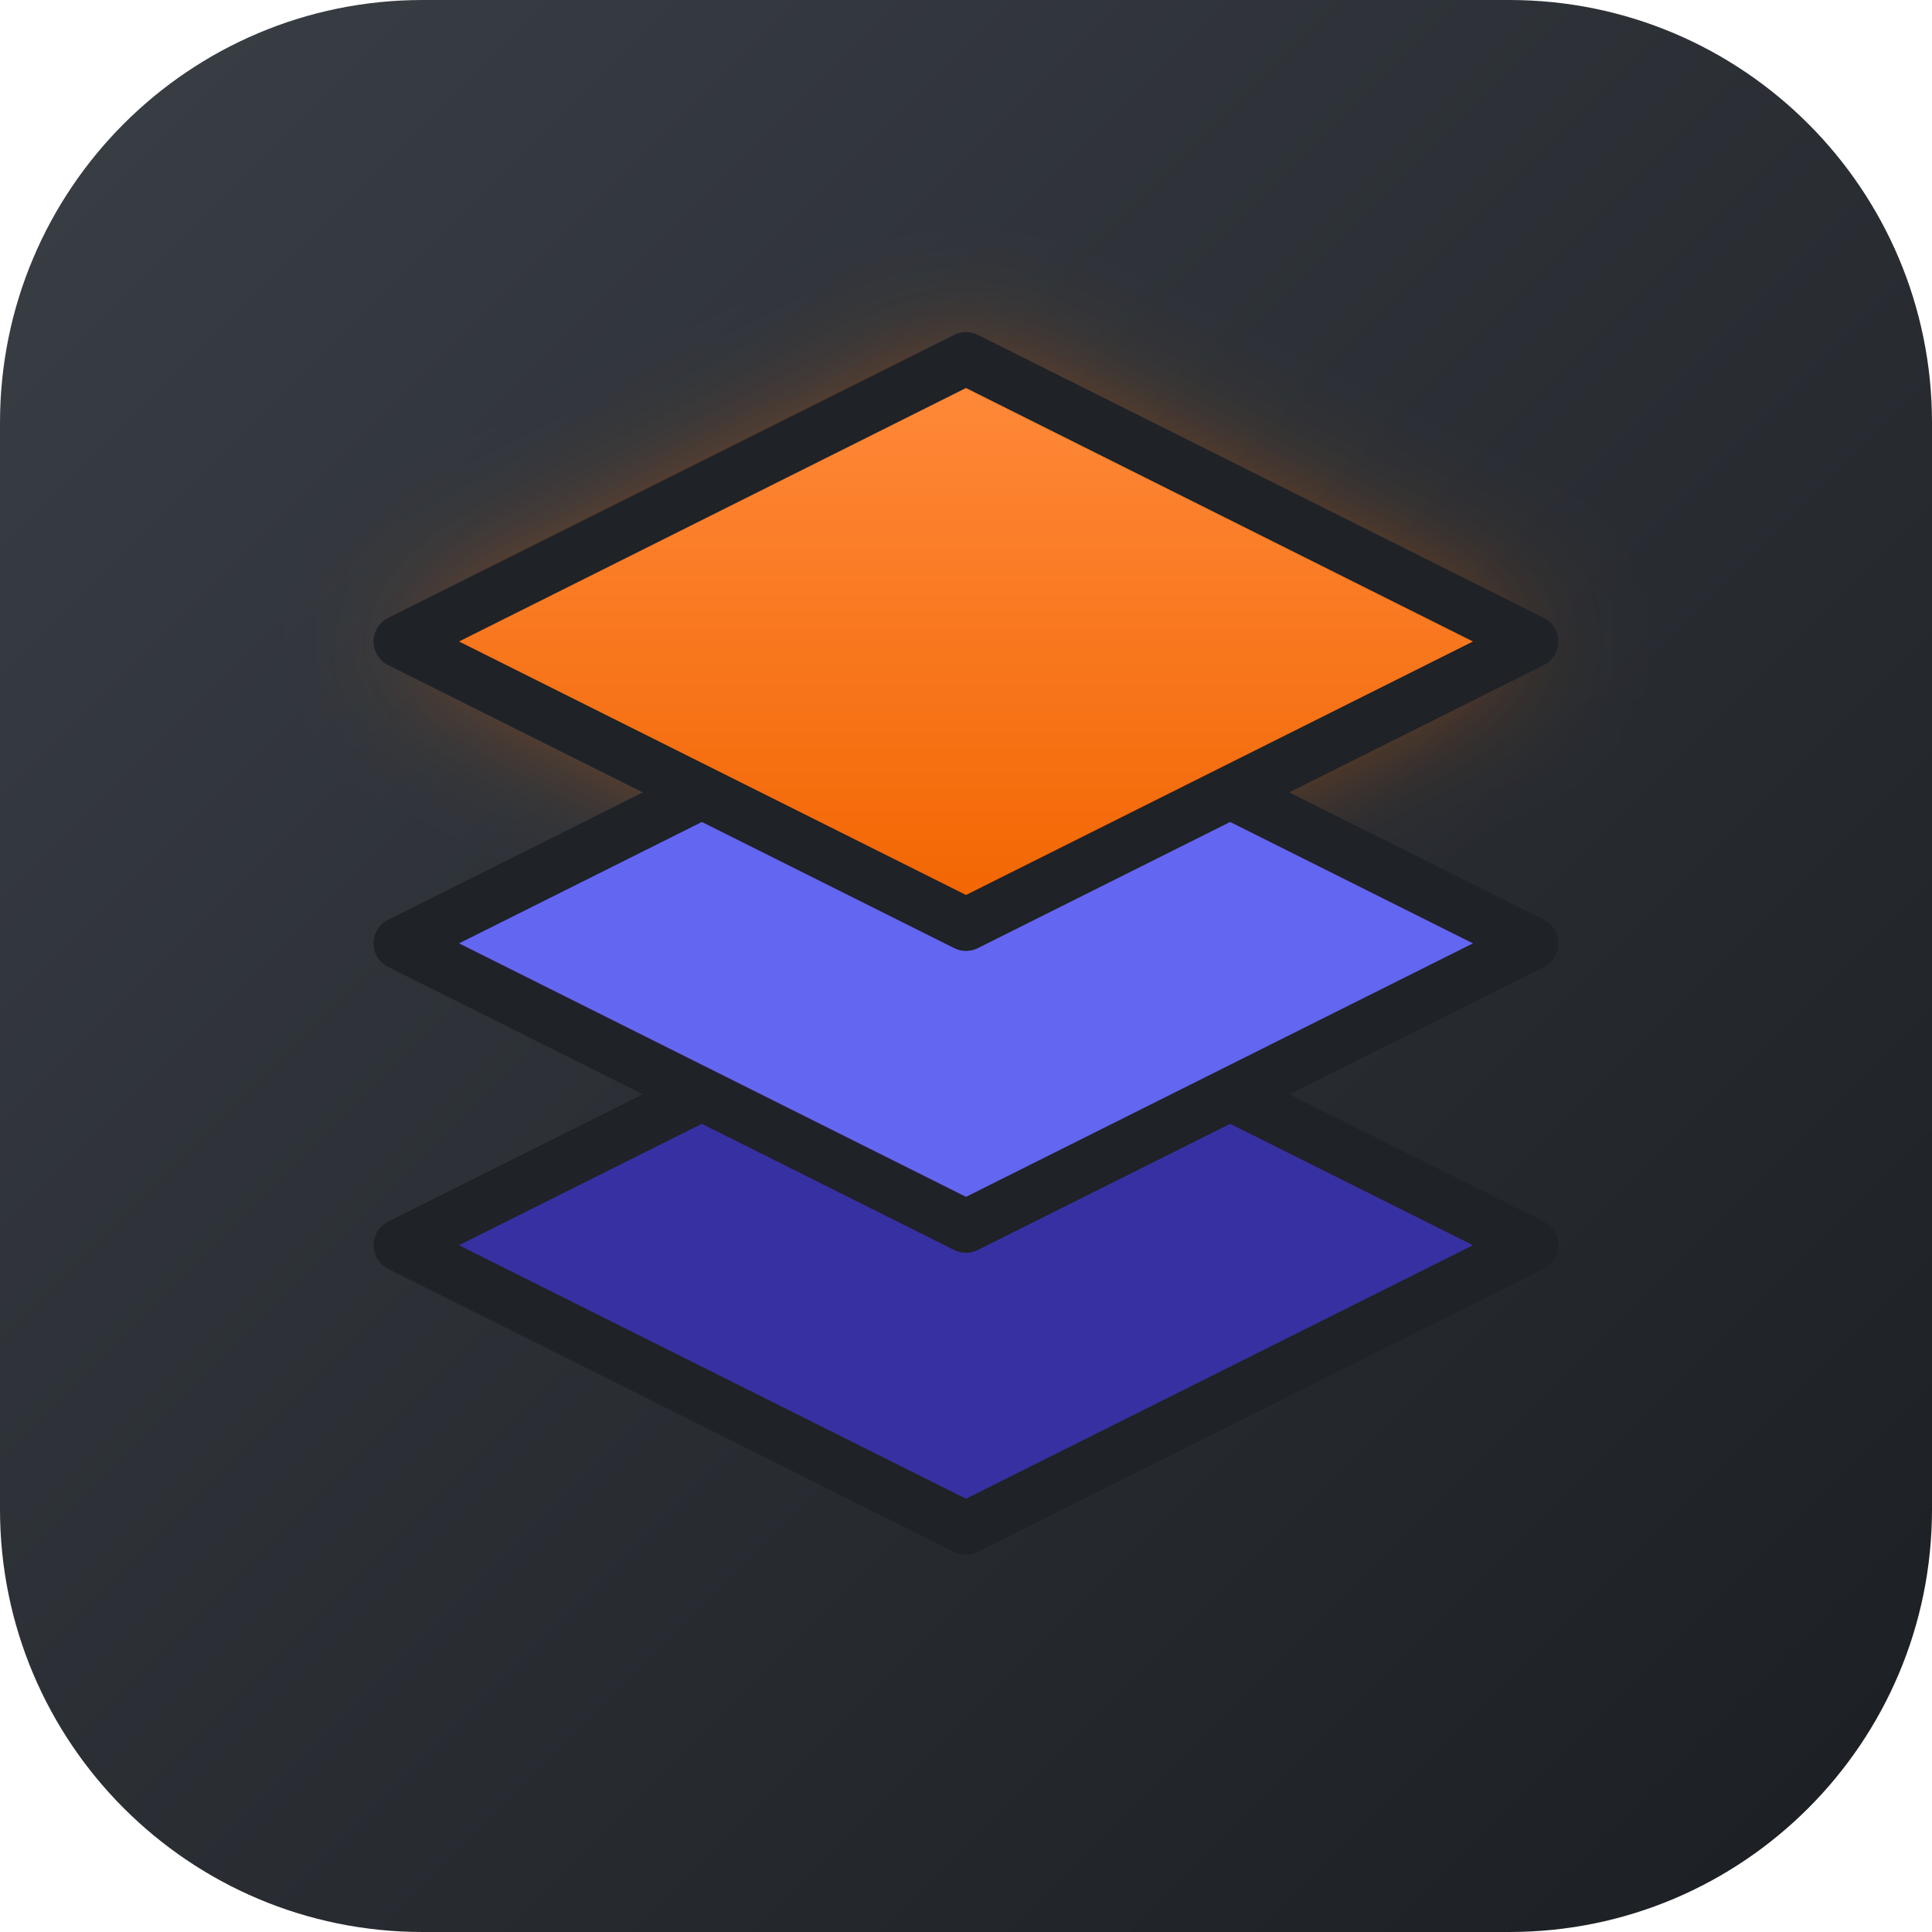
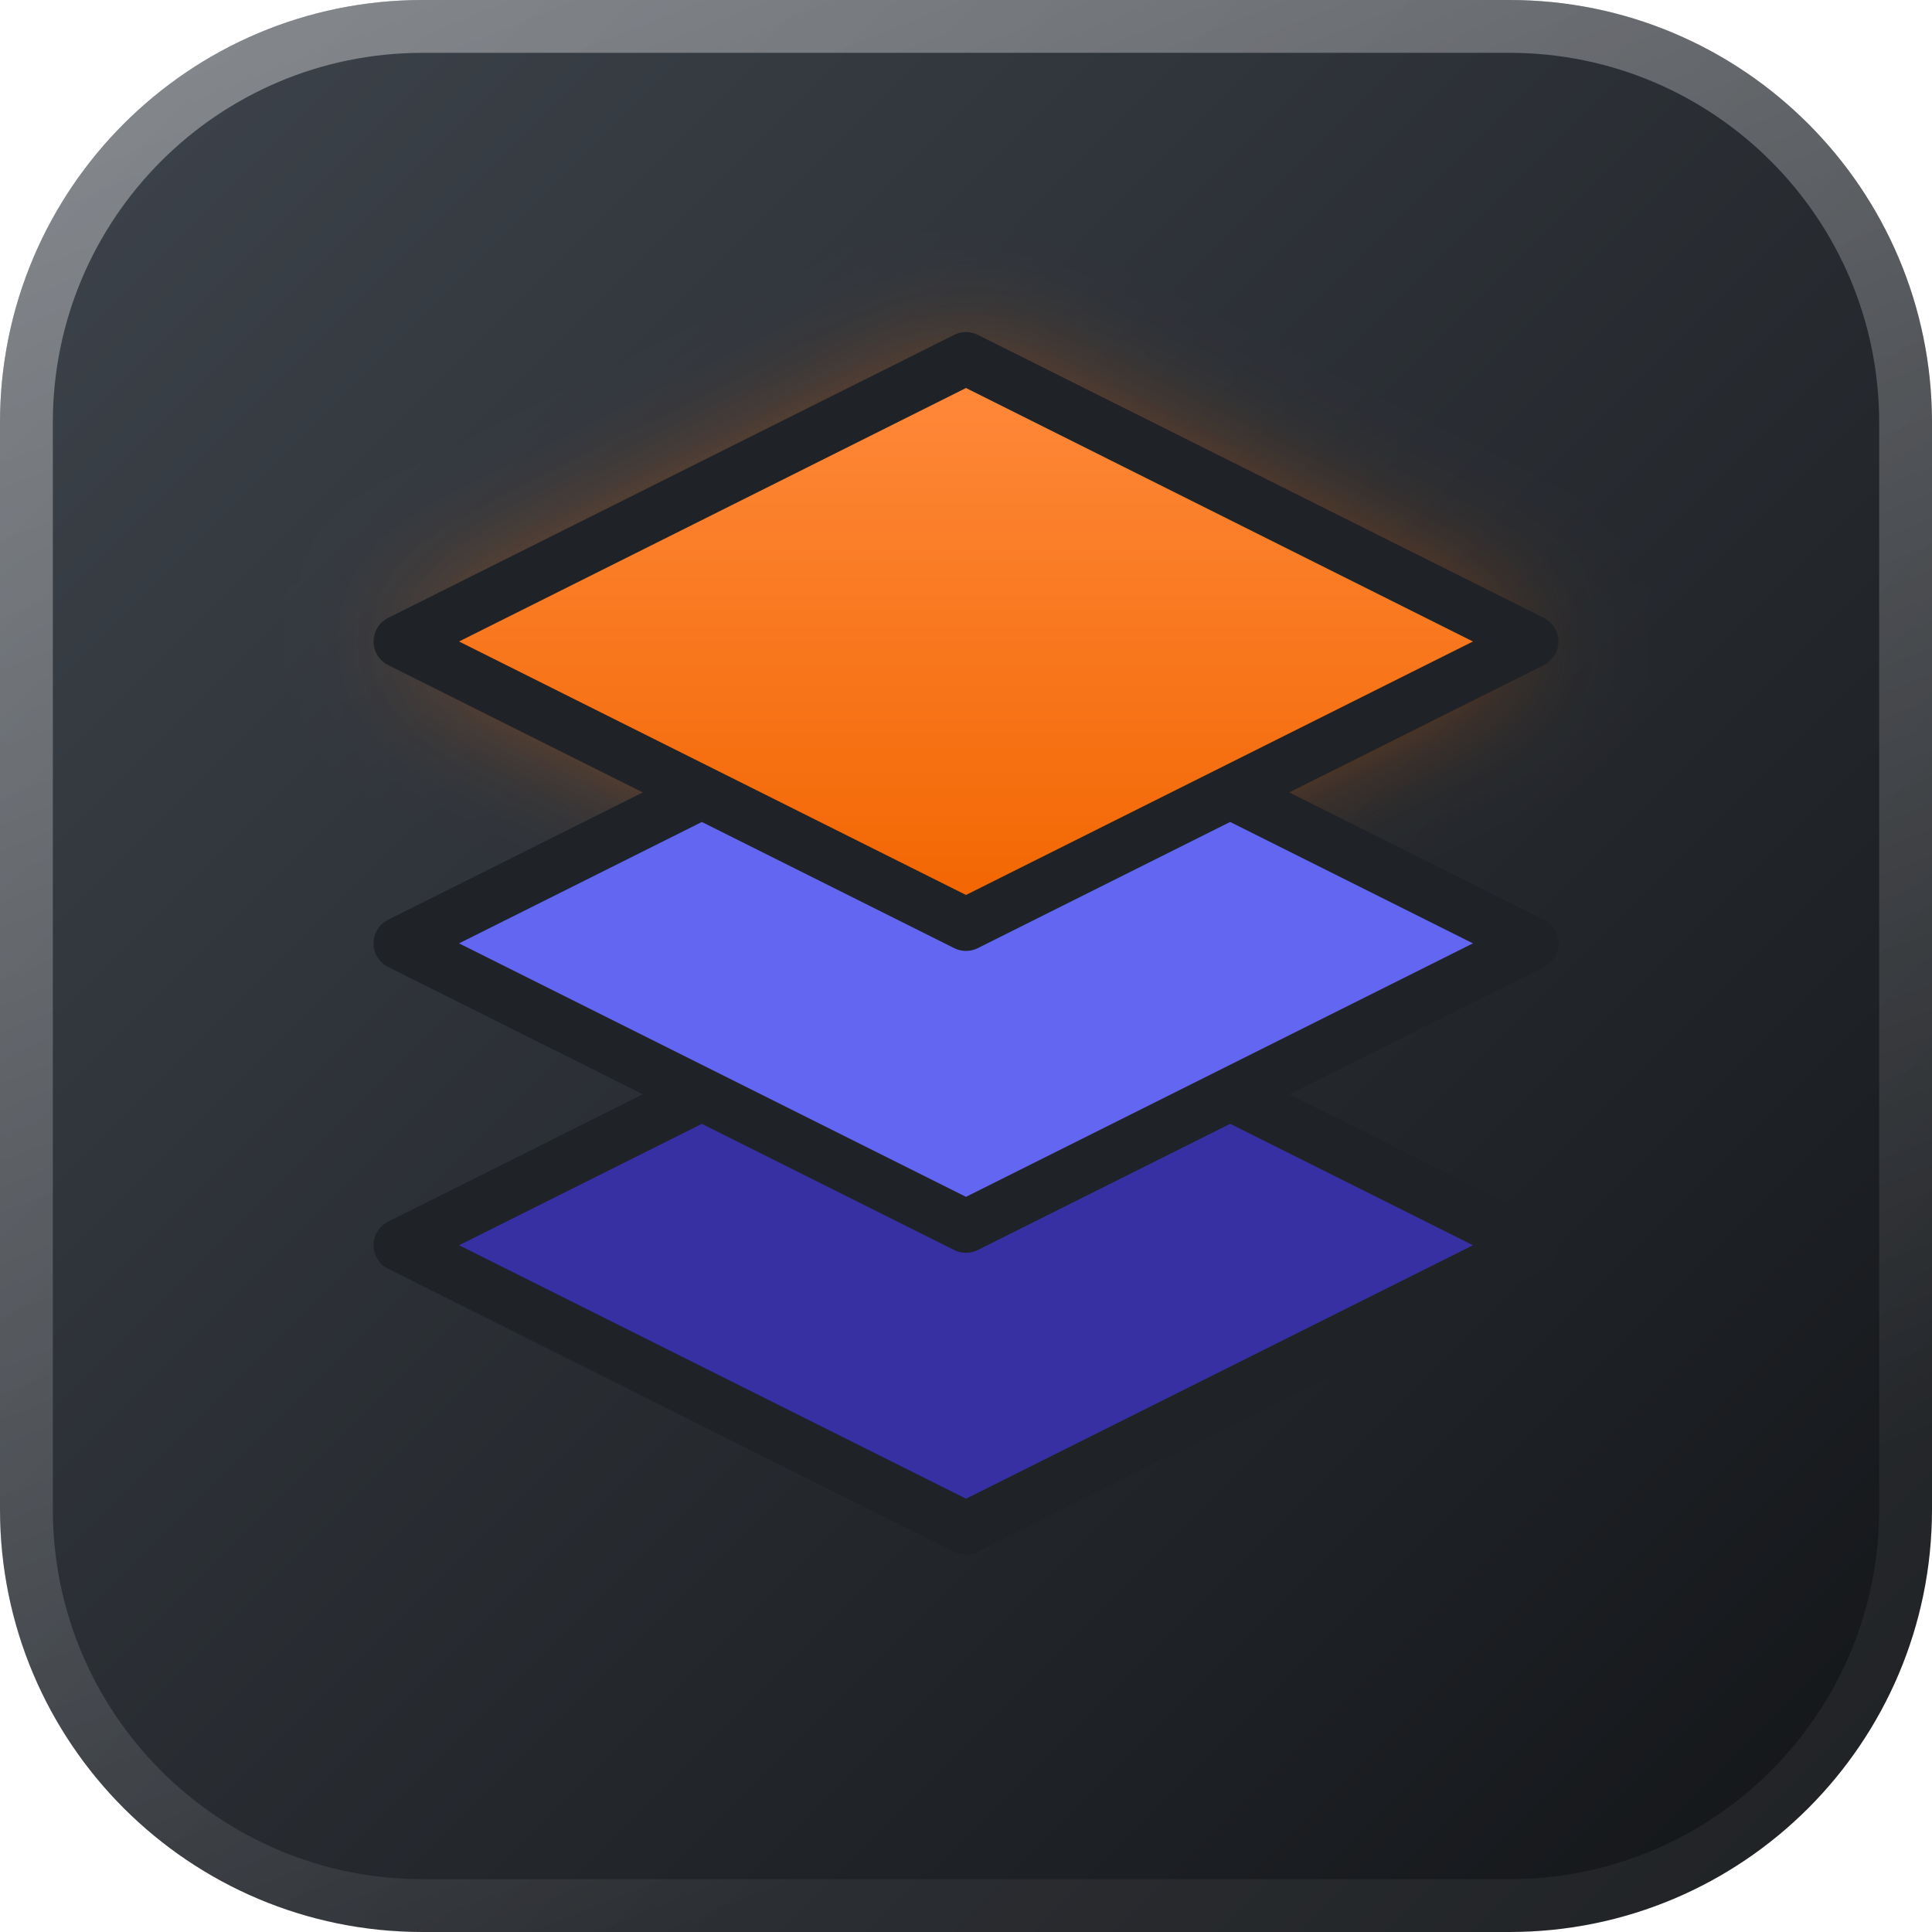
<svg xmlns="http://www.w3.org/2000/svg" viewBox="0 0 512 512">
  <defs>
    <linearGradient id="bg" x1="0" y1="0" x2="1" y2="1">
-       <stop offset="0" stop-color="#3a3f46" />
-       <stop offset="1" stop-color="#1b1e22" />
+       <stop offset="0" stop-color="#3f454d" />
+       <stop offset="1" stop-color="#121417" />
+     </linearGradient>
+     <linearGradient id="rim" x1="0" y1="0" x2="0.4" y2="1">
+       <stop offset="0" stop-color="#fff" stop-opacity="0.38" />
+       <stop offset="1" stop-color="#fff" stop-opacity="0.05" />
    </linearGradient>
    <linearGradient id="or" x1="0" y1="0" x2="0" y2="1">
      <stop offset="0" stop-color="#ff8a3c" />
      <stop offset="1" stop-color="#f26500" />
    </linearGradient>
    <filter id="blur" x="-50%" y="-50%" width="200%" height="200%">
      <feGaussianBlur stdDeviation="16" />
    </filter>
  </defs>
  <rect width="512" height="512" rx="112" fill="url(#bg)" />
+   <rect x="7" y="7" width="498" height="498" rx="105" fill="none" stroke="url(#rim)" stroke-width="14" />
  <path d="M256 95 406 170 256 245 106 170Z" fill="#f26500" filter="url(#blur)" opacity="0.5" />
  <path d="M256 255 406 330 256 405 106 330Z" fill="#3730a3" stroke="#1f2227" stroke-width="14" stroke-linejoin="round" />
  <path d="M256 175 406 250 256 325 106 250Z" fill="#6366f1" stroke="#1f2227" stroke-width="14" stroke-linejoin="round" />
  <path d="M256 95 406 170 256 245 106 170Z" fill="url(#or)" stroke="#1f2227" stroke-width="14" stroke-linejoin="round" />
</svg>
